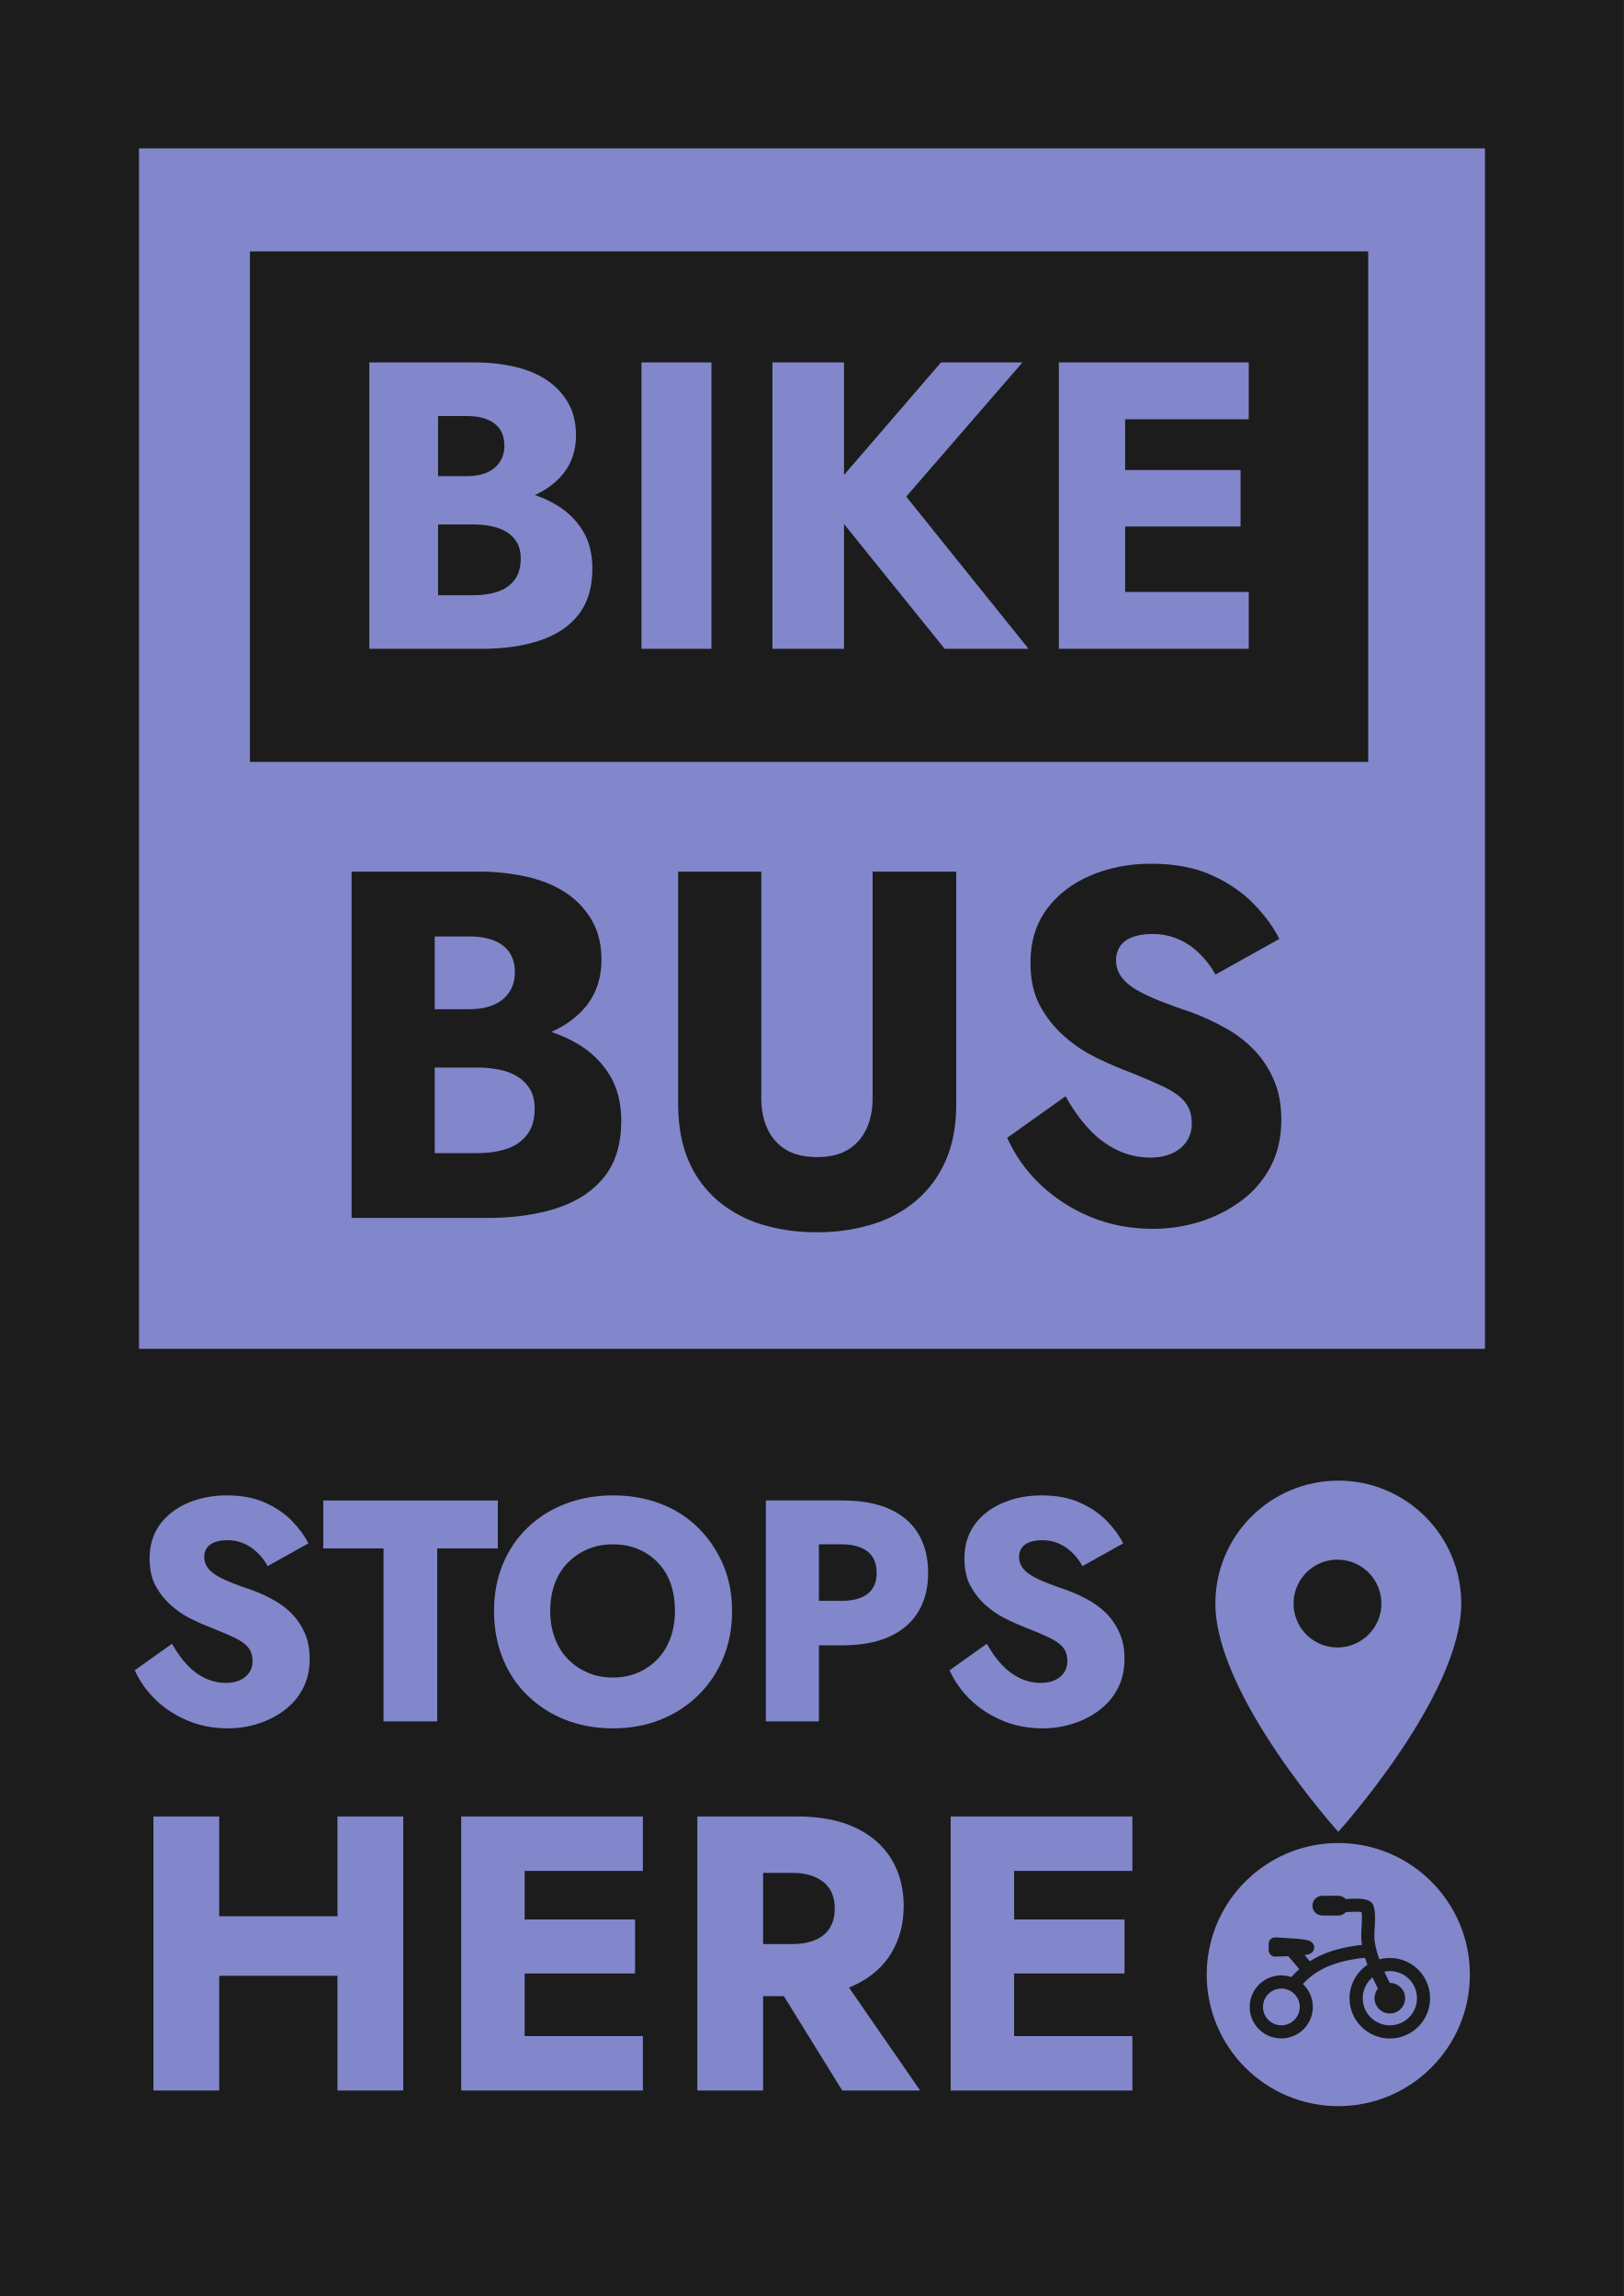
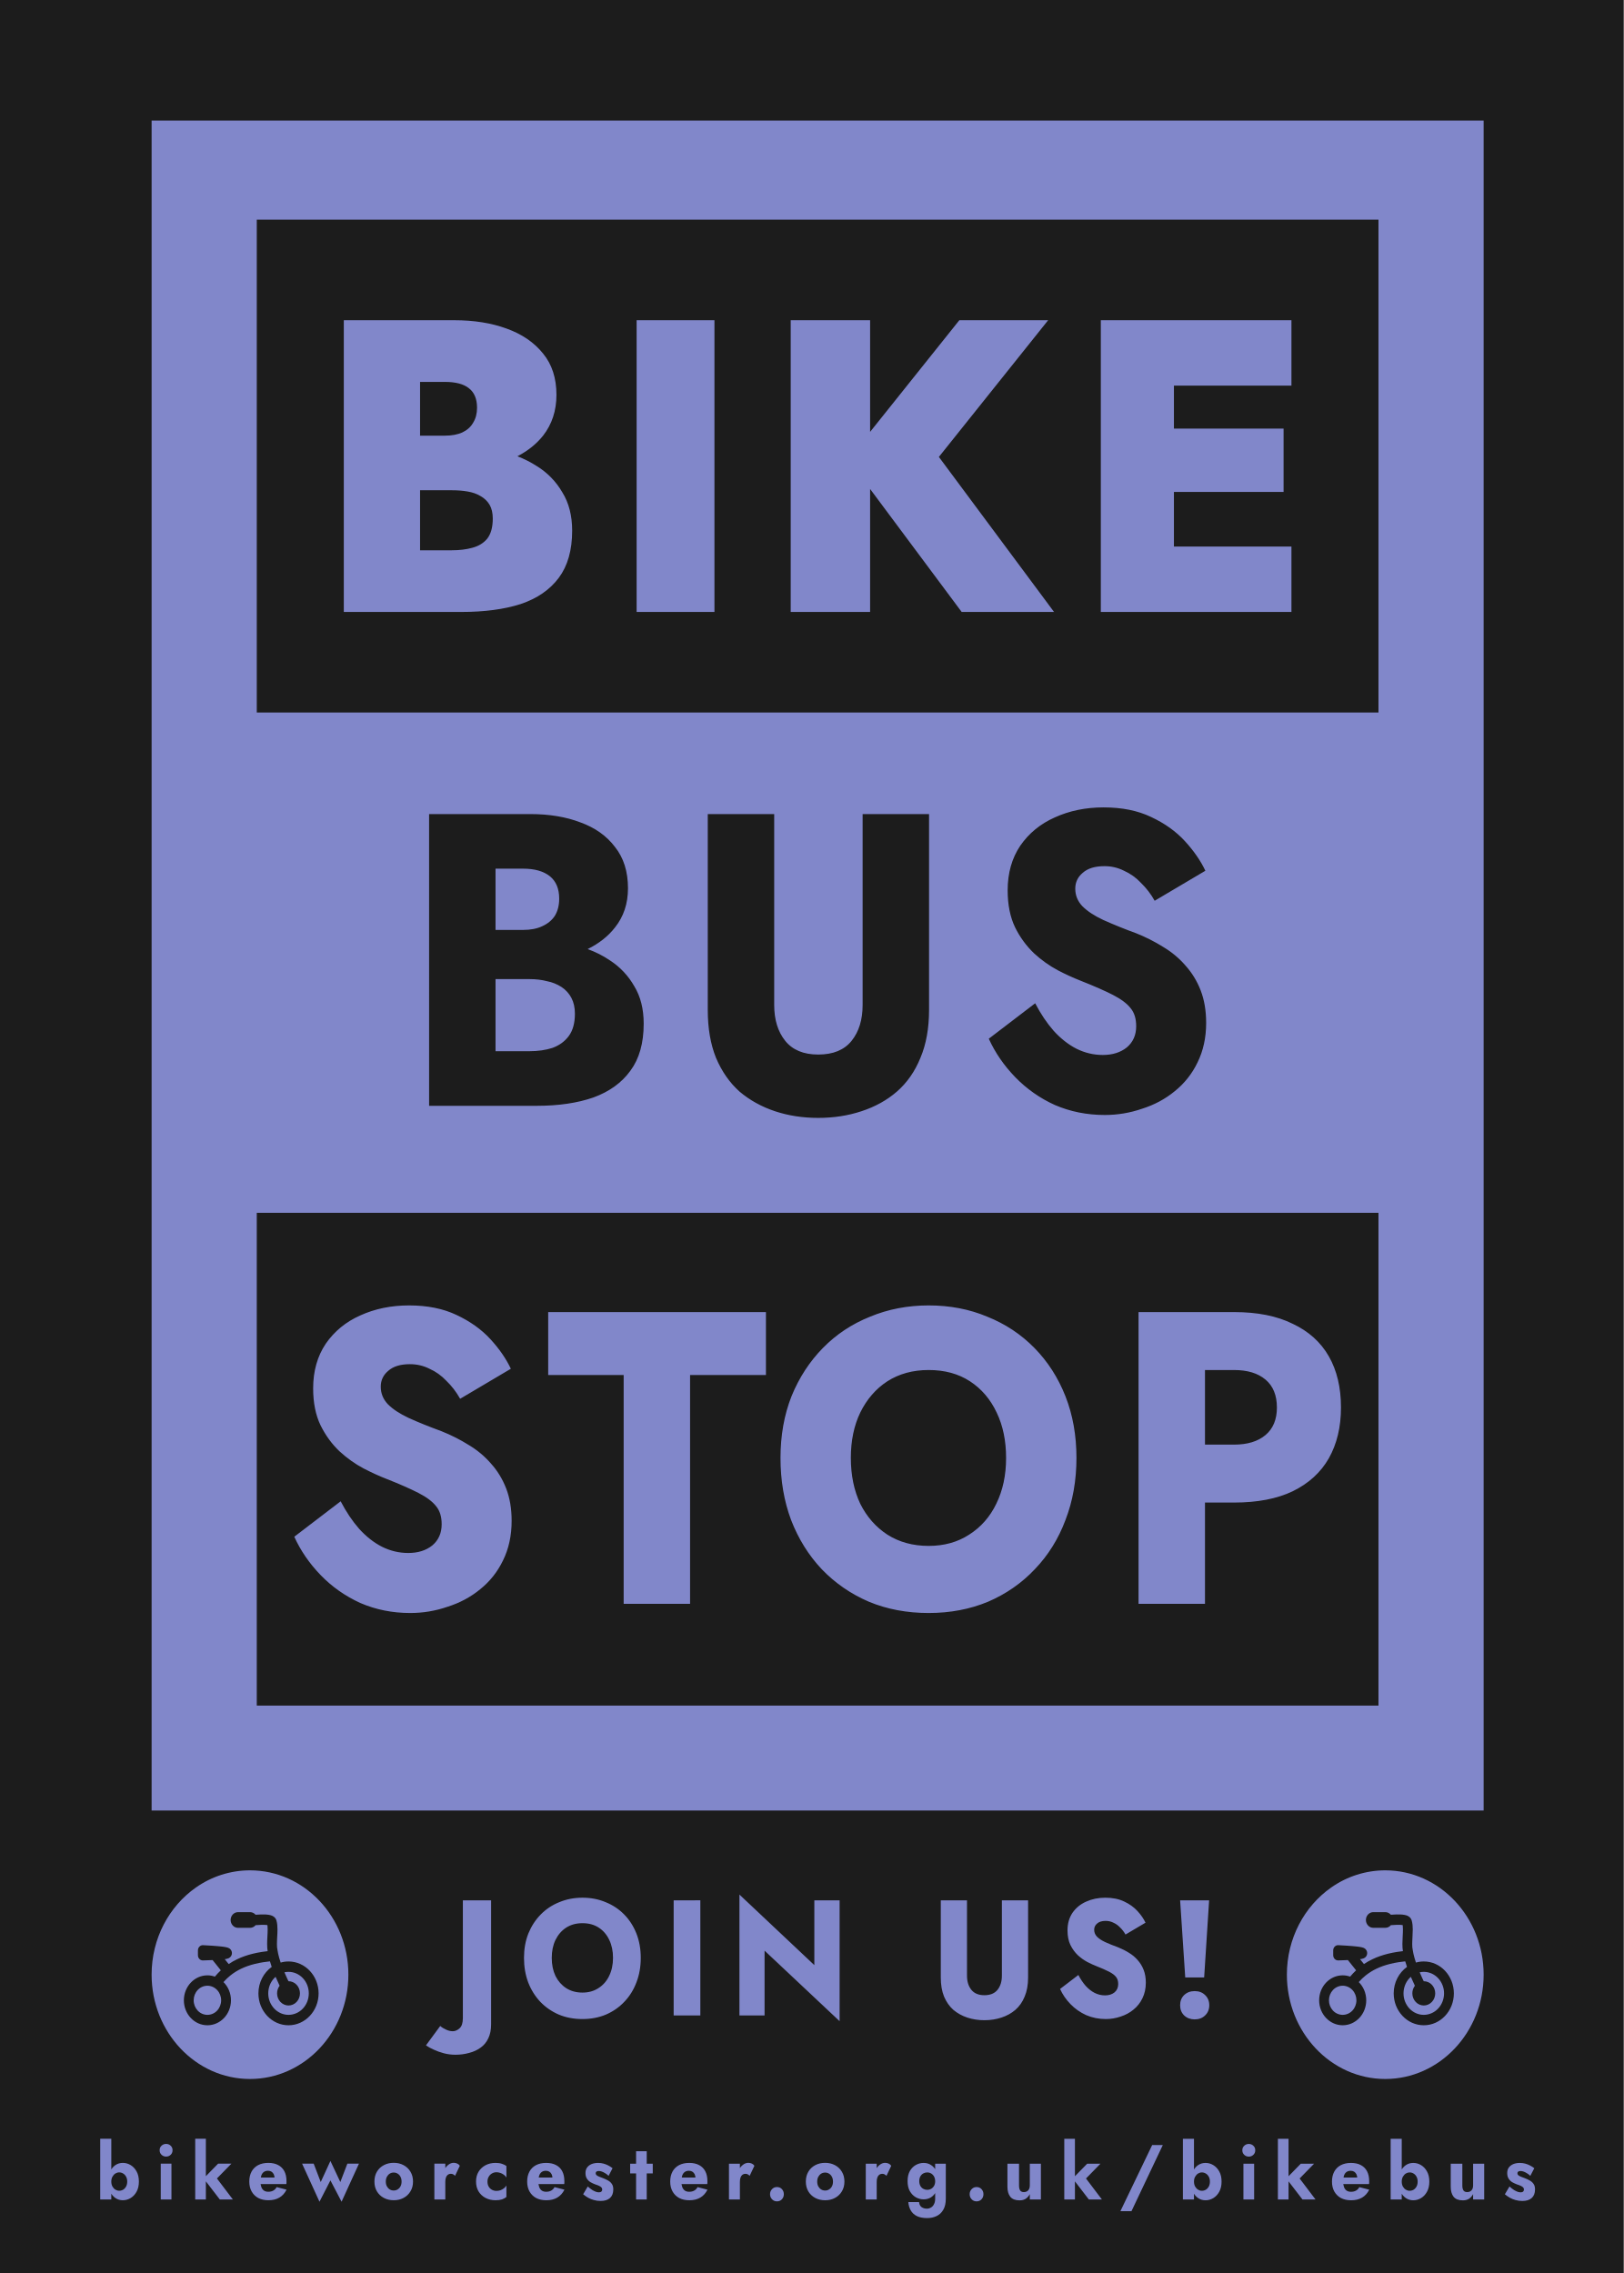
- <svg xmlns="http://www.w3.org/2000/svg" style="isolation:isolate" viewBox="0 0 1024 1448">
-   <defs>
-     <clipPath id="a">
-       <path d="M0 0h1024v1448H0z" />
-     </clipPath>
-   </defs>
-   <g clip-path="url(#a)">
-     <path fill="#1C1C1C" d="M0 0h1024v1448.22H0z" />
-     <clipPath id="b">
-       <path fill="#1C1C1C" d="M0 0h1024v1448.22H0z" />
-     </clipPath>
-     <g fill="#8187CA" clip-path="url(#b)">
-       <path d="M87.65 93.56v757.08h848.7V93.56zm69.94 64.99h705.13V480.5H157.6V158.55Zm568.3 386.17c14.77 0 27.46 2.39 38.06 7.17 10.61 4.79 19.45 10.82 26.53 18.1 7.07 7.28 12.48 14.67 16.22 22.15l-40.25 22.47a57.6 57.6 0 0 0-10.6-13.73 43.1 43.1 0 0 0-13.58-8.9 40.8 40.8 0 0 0-15.44-2.96c-5.2 0-9.52.68-12.95 2.03s-5.98 3.28-7.64 5.77a15.35 15.35 0 0 0-2.5 8.74c0 3.95 1.1 7.44 3.28 10.45 2.18 3.02 5.3 5.72 9.36 8.11 4.05 2.4 9.1 4.79 15.13 7.18s12.8 4.83 20.28 7.33a154 154 0 0 1 21.68 10.14 75.7 75.7 0 0 1 17.78 13.88 62.7 62.7 0 0 1 12.18 18.88c3.01 7.18 4.52 15.34 4.52 24.5 0 11.22-2.24 21.1-6.7 29.63a63.2 63.2 0 0 1-18.42 21.53 86.8 86.8 0 0 1-26.05 13.26 99 99 0 0 1-29.95 4.52c-14.15 0-27.3-2.55-39.47-7.64a101.6 101.6 0 0 1-31.67-20.6 92.1 92.1 0 0 1-20.59-29.16l36.82-26.21c4.36 7.9 9.25 14.76 14.66 20.59a59.2 59.2 0 0 0 17.94 13.41 47.64 47.64 0 0 0 20.75 4.69c5.2 0 9.77-.89 13.73-2.66a21.3 21.3 0 0 0 9.2-7.49 19.8 19.8 0 0 0 3.28-11.38c0-5.41-1.41-9.88-4.22-13.42-2.8-3.53-7.38-6.81-13.72-9.83a412 412 0 0 0-25.43-10.76 208 208 0 0 1-18.1-8.11 89.4 89.4 0 0 1-19.03-12.95 69.8 69.8 0 0 1-15.13-19.03c-4.06-7.38-6.08-16.49-6.08-27.3 0-13.1 3.37-24.29 10.13-33.54 6.76-9.26 15.97-16.38 27.62-21.37 11.64-5 24.44-7.5 38.37-7.5Zm-504.18 4.99h80.18a134 134 0 0 1 31.2 3.43c9.56 2.29 17.73 5.77 24.5 10.45a51.54 51.54 0 0 1 15.9 17.32c3.85 6.87 5.77 14.98 5.77 24.34 0 11.64-3.32 21.52-9.98 29.64-5.47 6.66-12.73 11.92-21.57 15.92a86 86 0 0 1 17.51 8.1 57.35 57.35 0 0 1 19.35 19.34c4.78 7.9 7.17 17.47 7.17 28.7 0 14.36-3.48 26-10.45 34.95-6.97 8.94-16.8 15.55-29.48 19.81-12.69 4.26-27.67 6.4-44.93 6.4H221.7V549.7Zm205.91 0h52.42v142.9c0 7.48 1.35 14.03 4.06 19.65a29.5 29.5 0 0 0 11.7 12.95c5.1 3.01 11.59 4.52 19.5 4.52 7.69 0 14.09-1.5 19.18-4.52 5.1-3.02 9-7.33 11.7-12.95s4.06-12.17 4.06-19.65V549.7h52.73v146.64c0 13.73-2.24 25.64-6.71 35.72a69.3 69.3 0 0 1-18.72 25.27 77.7 77.7 0 0 1-28.08 14.98 119 119 0 0 1-34.48 4.84c-12.27 0-23.7-1.62-34.32-4.84a77.9 77.9 0 0 1-27.92-14.98 67.8 67.8 0 0 1-18.56-25.27c-4.37-10.08-6.56-22-6.56-35.72V549.7Zm-153.5 40.87v45.87h21.84c6.03 0 11.18-.94 15.44-2.81a21.8 21.8 0 0 0 9.84-8.11c2.28-3.54 3.42-7.7 3.42-12.49 0-7.27-2.5-12.84-7.48-16.69-5-3.84-12.07-5.77-21.22-5.77zm0 82.68v53.98h26.83c6.87 0 13-.89 18.41-2.65a26.23 26.23 0 0 0 12.95-8.9q4.83-6.24 4.83-16.53c0-4.79-.93-8.8-2.8-12.01a23.3 23.3 0 0 0-7.65-7.96 33.9 33.9 0 0 0-11.54-4.53c-4.47-.93-9.2-1.4-14.2-1.4z" />
-       <path d="M265.15 300.3v19.1h34.06q18.57 0 33.02-5.16t22.71-15.23q8.26-10.06 8.26-24.5 0-11.62-4.78-20.14-4.77-8.51-13.16-14.32-8.38-5.8-20.25-8.64t-25.8-2.84h-66.32V409.2h70.44q21.42 0 37.16-5.29t24.38-16.38q8.65-11.1 8.65-28.9 0-13.94-5.94-23.74-5.93-9.8-16-16-10.06-6.2-22.57-9.03-12.52-2.84-25.68-2.84h-38.18v23.74h33.28q6.2 0 11.74 1.16 5.55 1.16 9.55 3.74t6.32 6.58 2.32 9.94q0 8.51-4 13.67t-10.7 7.36q-6.71 2.19-15.23 2.19h-22.19V262.37h18.06q11.36 0 17.55 4.78 6.2 4.77 6.2 13.8 0 5.94-2.85 10.32-2.83 4.39-8.12 6.71-5.3 2.32-12.78 2.32zm183.46-71.73h-44.13V409.2h44.13zm83.6 0h-45.16V409.2h45.16zm112.5 0h-51.35l-74.05 85.93 76.37 94.7h52.9l-77.15-96zm51.6 144.76v35.86h91.09v-35.86h-91.1Zm0-144.76v35.87h91.09v-35.87h-91.1Zm0 67.86v35.61h85.93v-35.6H696.3Zm13.16-67.86h-41.8V409.2h41.8zm-600.99 808.08-23.5 16.72q4.59 10.35 13.14 18.61 8.56 8.26 20.21 13.14t25.18 4.88q9.96 0 19.11-2.89 9.16-2.88 16.63-8.46 7.46-5.57 11.74-13.73t4.28-18.91q0-8.76-2.89-15.63-2.88-6.87-7.76-12.05-4.88-5.17-11.35-8.85-6.47-3.69-13.83-6.47-7.17-2.4-12.94-4.68-5.77-2.29-9.66-4.58-3.88-2.29-5.97-5.17-2.09-2.9-2.09-6.67 0-3.19 1.6-5.58 1.59-2.39 4.87-3.68 3.29-1.3 8.26-1.3 5.18 0 9.86 1.9 4.67 1.89 8.66 5.67 3.98 3.78 6.76 8.76l25.68-14.33q-3.58-7.17-10.35-14.14t-16.92-11.54q-10.15-4.58-24.28-4.58-13.34 0-24.49 4.78-11.15 4.77-17.62 13.63t-6.47 21.4q0 10.35 3.88 17.42 3.89 7.07 9.66 12.14 5.77 5.08 12.14 8.26 6.37 3.19 11.55 5.18 10.15 3.98 16.22 6.87 6.07 2.88 8.76 6.27 2.69 3.38 2.69 8.56 0 4.18-2.1 7.26-2.08 3.09-5.86 4.78-3.79 1.7-8.76 1.7-6.97 0-13.24-3-6.27-2.98-11.45-8.55-5.17-5.58-9.35-13.14m95.35-90.38v30.26h38.02v109.09h33.84V976.53h38.22v-30.25H203.83Zm143.13 69.68q0-9.36 2.78-17.02 2.8-7.67 8.07-13.14 5.27-5.48 12.54-8.66 7.26-3.19 16.22-3.19t16.23 3.19q7.26 3.18 12.44 8.76 5.17 5.57 7.76 13.14 2.59 7.56 2.59 16.92 0 9.15-2.79 16.92-2.79 7.76-7.96 13.24-5.18 5.47-12.34 8.65-7.17 3.19-16.13 3.19-8.75 0-16.02-3.19-7.27-3.18-12.54-8.75-5.28-5.58-8.07-13.24-2.78-7.67-2.78-16.82m-35.44 0q0 16.12 5.38 29.66 5.37 13.53 15.53 23.49 10.15 9.95 23.88 15.43 13.74 5.47 30.26 5.47 16.32 0 29.96-5.47 13.64-5.48 23.79-15.43 10.15-9.96 15.73-23.5 5.57-13.53 5.57-29.65 0-16.13-5.77-29.46-5.78-13.34-15.83-23.2-10.05-9.85-23.69-15.02-13.63-5.18-29.76-5.18-15.92 0-29.66 5.17-13.73 5.18-23.99 14.93-10.25 9.76-15.82 23.2-5.58 13.43-5.58 29.56m204.84-69.68h-33.44v139.35h33.44V946.28Zm-12.54 0v27.67h27.27q6.77 0 11.75 2.1 4.98 2.08 7.46 6.07 2.5 3.98 2.5 9.95 0 5.57-2.5 9.55-2.48 3.99-7.46 5.98t-11.75 1.99h-27.27v28.06h27.27q17.92 0 29.96-5.57 12.05-5.57 18.12-15.82 6.07-10.26 6.07-24.2 0-14.32-6.07-24.58-6.07-10.25-18.12-15.72-12.04-5.48-29.96-5.48zm118.44 90.38-23.49 16.72q4.59 10.35 13.14 18.61 8.56 8.26 20.21 13.14 11.64 4.88 25.18 4.88 9.96 0 19.11-2.89 9.16-2.88 16.62-8.46 7.47-5.57 11.75-13.73t4.28-18.91q0-8.76-2.89-15.63-2.88-6.87-7.76-12.05-4.88-5.17-11.35-8.85-6.47-3.69-13.83-6.47-7.17-2.4-12.94-4.68-5.78-2.29-9.66-4.58t-5.97-5.17q-2.09-2.9-2.09-6.67 0-3.19 1.6-5.58 1.59-2.39 4.87-3.68 3.29-1.3 8.26-1.3 5.18 0 9.86 1.9 4.67 1.89 8.66 5.67 3.97 3.78 6.76 8.76l25.68-14.33q-3.58-7.17-10.35-14.14t-16.92-11.54q-10.15-4.58-24.29-4.58-13.33 0-24.48 4.78-11.15 4.77-17.62 13.63t-6.47 21.4q0 10.35 3.88 17.42t9.66 12.14q5.77 5.08 12.14 8.26 6.37 3.19 11.55 5.18 10.15 3.98 16.22 6.87 6.07 2.88 8.76 6.27 2.69 3.38 2.69 8.56 0 4.18-2.1 7.26-2.08 3.09-5.86 4.78-3.79 1.7-8.76 1.7-6.97 0-13.24-3-6.27-2.98-11.45-8.55-5.17-5.58-9.36-13.14m-513.92 171.88v37.54h130.62v-37.54zm145.93-62.96h-41.48v172.84h41.48zm-116.05 0H96.74v172.84h41.48zm180 138.52v34.32h87.16v-34.32zm0-138.52v34.32h87.16v-34.32zm0 64.94v34.08h82.22v-34.08zm12.6-64.94h-40v172.84h40zm195.3 94.57h-43.45l48.4 78.27h49.13zm-44.93-94.57H439.7v172.84h41.49zm-15.56 0v35.56h33.83q8.4 0 14.57 2.71 6.17 2.72 9.26 7.66 3.08 4.94 3.08 12.1t-3.08 12.22q-3.1 5.06-9.26 7.65-6.18 2.6-14.57 2.6h-33.83v32.84h36.8q22.21 0 37.15-7.29 14.94-7.28 22.6-20.12 7.65-12.84 7.65-29.38 0-16.8-7.66-29.51-7.65-12.72-22.59-19.88t-37.16-7.16zm161.24 138.52v34.32h87.16v-34.32zm0-138.52v34.32h87.16v-34.32zm0 64.94v34.08h82.22v-34.08zm12.59-64.94h-40v172.84h40zm204.42-106.58a27.69 27.69 0 1 1 0-55.37 27.69 27.69 0 0 1 0 55.37m0-105.2a77.52 77.52 0 0 0-77.52 77.51c0 58.14 77.52 143.97 77.52 143.97s77.52-85.83 77.52-143.97a77.52 77.52 0 0 0-77.52-77.52Z" />
-       <path fill-rule="evenodd" d="M760.9 1245.3a82.93 82.93 0 0 1 37.3-69.26 82.54 82.54 0 0 1 45.68-13.71 83.01 83.01 0 0 1 82.97 82.97 83.02 83.02 0 0 1-82.97 82.97 83.01 83.01 0 0 1-82.98-82.97m107.97 8.82a9.6 9.6 0 0 0 .68 12.88 9.65 9.65 0 1 0 6.82-16.47h-.05a178 178 0 0 1-3.4-7.08 17.1 17.1 0 1 1-7.46 3.59 144 144 0 0 0 3.4 7.08Zm-72.48 11.58a11.58 11.58 0 1 1 23.17 0 11.58 11.58 0 0 1-23.17 0m52.22-59.76q2.475-.195 4.95-.27 1.53-.045 3.06.03l1.05.08c.25.02.49.05.73.1l.16.01c.05.25.08.49.1.74q.14 1.36.13 2.75c0 .86-.02 1.73-.06 2.6l-.16 2.82c-.06 1-.12 2-.16 3a60 60 0 0 0-.07 3.07q-.015 1.65.12 3.3c.07.8.18 1.62.33 2.43a96 96 0 0 0-12.5 2.05 77 77 0 0 0-6.92 1.92 61 61 0 0 0-13.46 6.3l-3.3-3.9h.06q.77-.11 1.55-.25a9.6 9.6 0 0 0 1.63-.48 4.8 4.8 0 0 0 1.8-1.32 4.26 4.26 0 0 0 .16-5.3 4.7 4.7 0 0 0-2.31-1.67 8.6 8.6 0 0 0-1.4-.41 39 39 0 0 0-4.26-.63l-3.09-.3a580 580 0 0 0-12.44-.77 4.12 4.12 0 0 0-4.34 4.14v3.86a4.14 4.14 0 0 0 4.26 4.14c2.7-.08 5.41-.18 8.12-.29l6.93 8.16a56 56 0 0 0-5.03 5.02 19.87 19.87 0 1 0-6.28 38.69 19.87 19.87 0 0 0 13.56-34.37 46.5 46.5 0 0 1 5.8-5.25 47.3 47.3 0 0 1 9.16-5.4 66.4 66.4 0 0 1 11.64-3.83 92 92 0 0 1 12.58-2 72 72 0 0 0 1.5 4.42 25.39 25.39 0 1 0 39.54 21.05 25.38 25.38 0 0 0-32-24.5 99 99 0 0 1-1.2-3.65 57 57 0 0 1-.91-3.39c-.23-.96-.42-1.92-.57-2.9a16 16 0 0 1-.36-2.26c-.07-.86-.1-1.72-.1-2.59q0-1.35.06-2.7l.16-2.88.16-2.93c.04-1 .07-1.98.08-2.97 0-1.2-.05-2.4-.18-3.6-.11-1.21-.35-2.4-.7-3.57a5.3 5.3 0 0 0-1.6-2.55 6.2 6.2 0 0 0-1.87-1.17 10 10 0 0 0-1.4-.49 16 16 0 0 0-2.87-.49 48 48 0 0 0-5.16-.14c-1.57.05-3.14.13-4.71.25a6.23 6.23 0 0 0-4.64-2.07h-10.15a6.23 6.23 0 1 0 0 12.47h10.14a6.24 6.24 0 0 0 4.68-2.1Z" />
-     </g>
-   </g>
+ <svg xmlns="http://www.w3.org/2000/svg" viewBox="0 0 186.07 260.49">
+   <path d="M0 0h186.065v260.491H0Z" style="fill:#1C1C1C;stroke-width:.265" />
+   <path d="M17.374 13.815V207.49H170.01V13.815Zm12.05 11.359H157.96v56.482H29.424Zm97.034 67.355q3.152 0 5.45 1.1 2.342 1.097 3.873 2.769 1.53 1.672 2.342 3.391l-5.81 3.44a8.8 8.8 0 0 0-1.576-2.055 6 6 0 0 0-1.937-1.385 4.9 4.9 0 0 0-2.252-.525q-1.621 0-2.477.764-.856.717-.856 1.815 0 1.146.81 2.006.857.86 2.388 1.576a56 56 0 0 0 3.783 1.529 19.3 19.3 0 0 1 3.108 1.576q1.44.86 2.522 2.102a9.2 9.2 0 0 1 1.756 2.866q.63 1.623.631 3.725 0 2.532-.99 4.538a9.4 9.4 0 0 1-2.613 3.296q-1.621 1.337-3.738 2.006a13 13 0 0 1-4.28.716q-3.061 0-5.72-1.146a14.8 14.8 0 0 1-4.548-3.2q-1.936-2.006-3.018-4.395l5.315-4.06q.945 1.815 2.117 3.153 1.215 1.337 2.612 2.054 1.442.716 3.018.716 1.667 0 2.747-.86 1.08-.908 1.081-2.436 0-1.29-.63-2.054-.63-.811-2.027-1.528-1.396-.716-3.693-1.624a27 27 0 0 1-2.613-1.194 13.3 13.3 0 0 1-2.747-1.958 10.5 10.5 0 0 1-2.162-2.962q-.855-1.767-.856-4.25 0-2.963 1.442-5.112 1.485-2.149 3.963-3.247 2.522-1.147 5.585-1.147m-77.288.765h11.576q3.287 0 5.765.955 2.521.907 3.963 2.818 1.486 1.862 1.487 4.729 0 2.625-1.487 4.49c-.794 1.025-1.848 1.844-3.134 2.48.909.333 1.762.758 2.548 1.293a8.55 8.55 0 0 1 2.793 2.961q1.08 1.767 1.08 4.299 0 3.344-1.53 5.397-1.486 2.054-4.234 3.057-2.748.955-6.486.955h-12.34Zm31.933 0h7.612v21.875q0 2.532 1.26 4.108 1.263 1.576 3.784 1.576 2.568 0 3.829-1.576 1.26-1.576 1.26-4.108V93.294h7.612v22.449q0 3.152-.99 5.492-.947 2.34-2.703 3.87-1.71 1.48-4.054 2.244-2.296.764-4.954.764t-4.954-.764q-2.297-.765-4.054-2.245-1.71-1.529-2.702-3.869-.945-2.34-.946-5.492zm-24.32 6.257v7.021h3.152q1.305 0 2.207-.43.945-.43 1.441-1.194.495-.813.495-1.958 0-1.72-1.08-2.58t-3.063-.86zm0 12.657v8.263h3.872q1.486 0 2.658-.382 1.17-.43 1.846-1.337.72-.956.72-2.58 0-1.05-.404-1.814a3.35 3.35 0 0 0-1.126-1.242 4.7 4.7 0 0 0-1.667-.669q-.9-.24-2.027-.24zm-27.36 26.78H157.96v56.48H29.424Z" style="fill:#8187CA;fill-rule:evenodd;stroke-width:.218" />
+   <path d="m50.447 232.179-1.635 2.223q.373.264.889.49.515.245 1.155.415t1.332.17q.818 0 1.564-.208.747-.188 1.315-.603.569-.395.889-1.074.32-.66.32-1.602v-14.209H53.04v13.493q0 .83-.373 1.169t-.782.339q-.39 0-.781-.189-.391-.17-.658-.414m12.78-7.802q0-1.168.426-2.054.444-.905 1.226-1.413.8-.51 1.866-.51 1.084 0 1.866.51.782.508 1.208 1.413.427.886.427 2.054t-.445 2.073q-.426.886-1.226 1.394-.782.51-1.83.51-1.066 0-1.866-.51-.782-.508-1.226-1.394-.426-.905-.426-2.073m-3.181 0q0 1.526.48 2.808.497 1.281 1.386 2.224.906.942 2.132 1.47 1.226.508 2.7.508 1.458 0 2.684-.509 1.226-.527 2.115-1.47.906-.942 1.386-2.223.497-1.282.497-2.808t-.497-2.789-1.404-2.186-2.132-1.413q-1.209-.51-2.648-.51-1.422 0-2.648.51-1.226.49-2.132 1.413t-1.422 2.186q-.497 1.263-.497 2.789m17.15-6.596v13.192h3.057V217.78zm16.12 0v7.425l-8.582-8.084v13.85h2.879v-7.424l8.6 8.084v-13.85zm14.49 0v8.857q0 1.244.373 2.168.39.923 1.066 1.526.693.584 1.6.886.906.301 1.954.301t1.955-.301q.924-.302 1.6-.886.692-.603 1.065-1.526.391-.924.391-2.168v-8.857h-3.003v8.631q0 1-.497 1.62-.498.623-1.51.623-.996 0-1.494-.622-.497-.622-.497-1.62v-8.632zm15.765 8.556-2.097 1.602q.426.942 1.19 1.733t1.795 1.263q1.049.452 2.257.452.87 0 1.688-.282.835-.264 1.475-.792.657-.528 1.03-1.3.392-.792.392-1.79 0-.83-.25-1.47-.248-.641-.692-1.131-.427-.49-.995-.83-.569-.357-1.227-.621-.87-.32-1.492-.603-.604-.283-.942-.622-.32-.34-.32-.791 0-.434.338-.717.337-.301.977-.301.48 0 .889.207.426.189.764.547.355.339.622.81l2.292-1.357q-.32-.678-.924-1.338t-1.528-1.093q-.907-.433-2.15-.433-1.209 0-2.204.452-.977.434-1.564 1.282-.568.848-.568 2.016 0 .98.337 1.677.338.679.853 1.169.516.47 1.084.772.587.302 1.03.471.907.358 1.458.641t.8.603q.248.302.248.81 0 .603-.426.961-.426.34-1.084.34-.622 0-1.19-.283-.551-.283-1.031-.81-.462-.528-.835-1.244m11.66-8.556.586 8.839h2.168l.569-8.839zm0 12.023q0 .716.462 1.169.48.452 1.208.452.729 0 1.19-.452.48-.453.48-1.169t-.48-1.168q-.461-.452-1.19-.452t-1.208.452q-.462.452-.462 1.168" aria-label="JOIN US!" style="font-weight:700;font-size:96px;font-family:Jost;-inkscape-font-specification:&quot;Jost Bold&quot;;text-align:center;letter-spacing:10px;word-spacing:.1px;white-space:pre;fill:#8187CA;fill-rule:evenodd;stroke-width:.191" />
+   <path d="M39.397 36.698v33.434h13.467q3.963 0 6.8-.907 2.837-.955 4.37-3.01 1.53-2.053 1.53-5.397 0-2.58-1.125-4.394a8.54 8.54 0 0 0-2.928-3.009c-.695-.45-1.438-.82-2.22-1.127q1.79-.924 2.94-2.36 1.532-1.959 1.532-4.681 0-2.865-1.531-4.728-1.531-1.911-4.189-2.866-2.612-.955-5.99-.955zm33.554 0v33.434h8.918V36.698Zm17.656 0v33.434h9.098V56.038l10.494 14.094h10.584l-13.197-17.768 12.521-15.666H109.93L99.705 49.494V36.698Zm35.536 0v33.434h21.844v-7.499H134.52v-6.257h12.566v-7.26H134.52v-4.92h13.467v-7.498h-15.899zm-78.008 7.069h2.837q1.847 0 2.747.716.945.717.946 2.245 0 1.003-.45 1.72-.406.715-1.216 1.098-.81.382-2.027.382h-2.837zm0 12.418h3.648q.99 0 1.801.143.855.143 1.486.526.675.381 1.037 1.003.36.621.36 1.576 0 1.48-.63 2.293-.632.765-1.712 1.05-1.036.288-2.342.287h-3.648z" style="font-weight:800;font-size:200px;font-family:Jost;-inkscape-font-specification:&quot;Jost Ultra-Bold&quot;;text-align:center;letter-spacing:10px;word-spacing:.1px;white-space:pre;fill:#8187CA;stroke:none;stroke-width:.878" />
+   <path d="m39.037 172.052-5.315 4.06q1.08 2.388 3.018 4.394 1.936 2.006 4.548 3.2 2.658 1.147 5.72 1.147 2.207 0 4.28-.717 2.116-.668 3.737-2.006 1.667-1.337 2.613-3.295.99-2.007.99-4.538 0-2.102-.63-3.726t-1.756-2.865q-1.081-1.242-2.523-2.102-1.44-.908-3.107-1.576-2.207-.812-3.784-1.529-1.531-.716-2.387-1.576-.81-.86-.81-2.006 0-1.099.855-1.815.856-.764 2.477-.764 1.217 0 2.252.525 1.081.478 1.937 1.385.9.86 1.576 2.054l5.81-3.439q-.81-1.72-2.341-3.391t-3.874-2.77q-2.297-1.099-5.45-1.099-3.062 0-5.585 1.146-2.477 1.099-3.963 3.248-1.441 2.15-1.441 5.111 0 2.484.856 4.251.855 1.72 2.161 2.961 1.307 1.195 2.748 1.959 1.486.764 2.612 1.194 2.297.907 3.693 1.624 1.397.716 2.027 1.528.63.764.63 2.054 0 1.529-1.08 2.436-1.081.86-2.748.86-1.576 0-3.017-.717-1.397-.716-2.613-2.053-1.17-1.338-2.116-3.153m23.78-14.472h8.648v26.222h7.611V157.58h8.693v-7.213H62.817zm34.68 9.505q0-2.962 1.082-5.207 1.126-2.292 3.107-3.582 2.027-1.29 4.73-1.29 2.747 0 4.729 1.29 1.981 1.29 3.062 3.582 1.081 2.245 1.081 5.207t-1.126 5.254q-1.08 2.245-3.108 3.534-1.981 1.29-4.639 1.29-2.702 0-4.729-1.29-1.981-1.29-3.107-3.534-1.081-2.293-1.081-5.254m-8.061 0q0 3.869 1.216 7.116 1.26 3.248 3.513 5.637 2.297 2.388 5.404 3.725 3.108 1.29 6.846 1.29 3.694 0 6.801-1.29 3.108-1.337 5.36-3.725 2.297-2.389 3.513-5.637 1.261-3.247 1.261-7.116 0-3.87-1.26-7.07-1.262-3.2-3.559-5.54t-5.405-3.582q-3.062-1.29-6.71-1.29-3.604 0-6.711 1.29-3.108 1.242-5.405 3.582t-3.603 5.54q-1.261 3.2-1.261 7.07m41.03-16.718v33.435h7.612v-33.435zm4.775 6.64h6.17q2.297 0 3.603 1.098t1.306 3.2q0 2.054-1.306 3.153-1.306 1.098-3.603 1.098h-6.17v6.64h6.17q4.008 0 6.71-1.29 2.748-1.338 4.144-3.774 1.397-2.483 1.397-5.827 0-3.439-1.397-5.875-1.396-2.436-4.143-3.725-2.703-1.338-6.711-1.338h-6.17z" aria-label="STOP" style="font-weight:700;font-size:200px;font-family:Jost;-inkscape-font-specification:&quot;Jost Bold&quot;;text-align:center;letter-spacing:10px;word-spacing:.1px;white-space:pre;fill:#8187CA;stroke:none;stroke-width:.232" />
+   <path d="M12.754 245.107h-1.27v6.955h1.27zm3.161 4.904q0-.695-.269-1.168-.26-.472-.681-.722-.412-.25-.891-.25t-.858.259-.597.74q-.218.473-.218 1.141 0 .66.218 1.141.219.482.597.74.379.26.858.26t.891-.25q.42-.25.681-.723.269-.481.269-1.168m-1.337 0q0 .321-.126.562-.126.232-.336.366-.21.124-.463.124-.218 0-.428-.124-.202-.125-.337-.357-.134-.24-.134-.57t.134-.562q.135-.241.337-.366.21-.125.428-.125.253 0 .463.134.21.125.336.365.126.232.126.553m3.715-3.593q0 .321.219.526t.521.205q.311 0 .522-.205.218-.205.218-.526 0-.32-.218-.517-.21-.205-.522-.205-.302 0-.521.205-.219.196-.219.517m.127 1.543v4.1h1.227v-4.1zm3.95-2.854v6.955h1.22v-6.955zm2.623 2.854-1.656 1.694 1.85 2.407h1.496l-1.824-2.407 1.656-1.694zm5.767 4.19q.74 0 1.252-.303.522-.303.824-.91l-1.135-.294q-.143.268-.386.401-.236.134-.572.134-.294 0-.496-.134-.202-.142-.303-.41-.1-.267-.1-.642.008-.41.1-.677.101-.277.294-.41.194-.134.48-.134.227 0 .395.107t.26.303.093.464q0 .062-.034.16-.025.09-.067.152l.303-.41H29.28v.749h3.531q.017-.063.017-.152v-.196q0-.66-.244-1.124-.244-.463-.706-.704-.463-.25-1.135-.25-.673 0-1.169.259-.487.259-.748.74-.26.481-.26 1.141 0 .651.268 1.133.27.481.757.749.496.258 1.169.258m3.858-4.19 1.992 4.36 1.253-2.443 1.278 2.442 1.992-4.36h-1.328l-.807 2.105-1.135-2.416-1.11 2.416-.807-2.104zm8.288 2.05q0 .642.286 1.124.286.481.79.749.505.267 1.136.267t1.126-.267q.505-.268.79-.75.295-.48.295-1.123 0-.65-.295-1.132-.285-.482-.79-.749-.496-.267-1.126-.267t-1.135.267-.79.749q-.287.481-.287 1.132m1.304 0q0-.32.126-.553.126-.231.328-.356.201-.125.454-.125.243 0 .445.125.21.125.328.356.126.232.126.553t-.126.553q-.118.223-.328.348-.202.125-.445.125-.253 0-.454-.125-.202-.125-.328-.348-.126-.232-.126-.553m6.817-2.05h-1.253v4.1h1.253zm1.118 1.39.547-1.15q-.101-.16-.295-.25-.193-.089-.403-.089-.32 0-.614.223t-.479.607q-.177.383-.177.873l.303.473q0-.294.076-.5.075-.204.218-.311t.328-.107q.168 0 .278.062.117.062.218.17m3.715.66q0-.303.135-.544.134-.24.37-.383.244-.143.521-.143.21 0 .429.072.218.07.403.205.194.133.311.33v-1.32q-.201-.152-.504-.25-.303-.107-.74-.107-.639 0-1.152.268-.504.267-.798.749-.286.472-.286 1.123 0 .642.286 1.124.294.481.798.749.513.267 1.152.267.437 0 .74-.098.303-.107.504-.276v-1.311q-.117.196-.302.33-.177.134-.395.214-.21.071-.446.071-.277 0-.521-.134-.236-.133-.37-.365-.135-.24-.135-.57m6.742 2.14q.74 0 1.253-.303.521-.303.824-.91l-1.135-.294q-.143.268-.387.401-.235.134-.572.134-.294 0-.496-.134-.201-.142-.302-.41-.101-.267-.101-.642.008-.41.1-.677.102-.277.295-.41.193-.134.48-.134.226 0 .394.107t.26.303q.093.196.093.464 0 .062-.033.16-.025.09-.067.152l.302-.41h-2.388v.749h3.532q.016-.063.016-.152v-.196q0-.66-.243-1.124-.244-.463-.707-.704-.462-.25-1.135-.25-.672 0-1.168.259-.488.259-.749.74-.26.481-.26 1.141 0 .651.269 1.133.269.481.757.749.496.258 1.168.258m4.75-1.578-.53.892q.26.214.563.392.303.17.656.267.361.107.782.107.69 0 1.067-.33.387-.338.387-.998 0-.384-.16-.615-.15-.232-.412-.384-.252-.151-.554-.267-.286-.116-.488-.187-.193-.08-.303-.17-.1-.089-.1-.223 0-.116.083-.187.093-.071.27-.071.26 0 .571.16.311.152.555.393l.454-.874q-.227-.179-.488-.312-.252-.134-.546-.214-.286-.08-.622-.08-.42 0-.748.133-.32.134-.513.392-.185.259-.185.633 0 .393.16.642.16.25.403.402.252.142.53.25.31.097.487.187.185.089.261.187.076.089.076.223 0 .142-.093.231-.092.09-.286.09-.134 0-.32-.054-.184-.062-.428-.205-.235-.151-.53-.41m4.858-2.612v1.114h2.59v-1.114zm.68-1.427v5.528h1.22v-5.528zm6.104 5.617q.74 0 1.252-.303.522-.303.824-.91l-1.135-.294q-.143.268-.386.401-.236.134-.572.134-.294 0-.496-.134-.202-.142-.303-.41-.1-.267-.1-.642.008-.41.1-.677.101-.277.295-.41.193-.134.479-.134.227 0 .395.107t.26.303.093.464q0 .062-.034.16-.025.09-.067.152l.303-.41h-2.388v.749h3.531q.017-.063.017-.152v-.196q0-.66-.244-1.124-.244-.463-.706-.704-.462-.25-1.135-.25t-1.169.259q-.487.259-.748.74-.26.481-.26 1.141 0 .651.269 1.133.269.481.756.749.496.258 1.169.258m5.792-4.19h-1.253v4.1h1.253zm1.118 1.39.546-1.15q-.1-.16-.294-.25-.193-.089-.404-.089-.32 0-.613.223-.295.223-.48.607-.176.383-.176.873l.303.473q0-.294.075-.5.076-.204.219-.311t.328-.107q.168 0 .277.062.118.062.219.17m2.336 2.105q0 .338.227.58.227.24.563.24.353 0 .572-.24.219-.242.219-.58 0-.34-.219-.58t-.572-.24q-.336 0-.563.24t-.227.58m4.102-1.445q0 .642.286 1.124.286.481.79.749.505.267 1.135.267t1.127-.267q.504-.268.79-.75.294-.48.294-1.123 0-.65-.294-1.132-.286-.482-.79-.749-.496-.267-1.127-.267-.63 0-1.135.267-.504.267-.79.749-.286.481-.286 1.132m1.303 0q0-.32.126-.553.126-.231.328-.356t.454-.125q.244 0 .446.125.21.125.328.356.126.232.126.553t-.126.553q-.118.223-.328.348-.202.125-.446.125-.252 0-.454-.125t-.328-.348q-.126-.232-.126-.553m6.818-2.05H99.21v4.1h1.253zm1.118 1.39.546-1.15q-.1-.16-.294-.25-.193-.089-.404-.089-.32 0-.613.223-.295.223-.48.607-.176.383-.176.873l.303.473q0-.294.075-.5.076-.204.219-.311t.328-.107q.168 0 .277.062.118.062.219.17m2.504 3.005q.042.544.278.954.235.42.697.651.471.232 1.186.232.597 0 1.076-.232.48-.223.765-.713.294-.49.294-1.275v-4.012h-1.219v4.012q0 .374-.134.624-.126.258-.345.383-.219.134-.488.134-.243 0-.437-.09-.193-.08-.31-.249-.11-.17-.135-.419zm-.084-2.398q0 .686.26 1.15.27.464.69.704.42.232.891.232.488 0 .858-.24.378-.25.597-.714.218-.472.218-1.132 0-.669-.218-1.133-.219-.463-.597-.704-.37-.25-.858-.25-.47 0-.89.232t-.69.696q-.26.463-.26 1.159m1.337 0q0-.321.126-.544t.336-.339.463-.116q.16 0 .32.063.159.062.285.187.135.125.21.312.084.187.084.437 0 .33-.134.553-.135.222-.345.338-.202.107-.42.107-.253 0-.463-.116-.21-.115-.336-.338-.126-.232-.126-.544m5.775 1.498q0 .338.227.58.227.24.563.24.353 0 .572-.24.218-.242.218-.58 0-.34-.218-.58-.219-.24-.572-.24-.336 0-.563.24t-.227.58m5.657-.999v-2.496h-1.328v2.639q0 .73.328 1.15.336.41 1.059.41.429 0 .715-.187.285-.196.462-.526v.615h1.27v-4.101h-1.27v2.496q0 .24-.084.41t-.236.259q-.143.089-.353.089-.31 0-.437-.196-.126-.205-.126-.562m5.186-5.35v6.955h1.22v-6.955zm2.624 2.854-1.657 1.694 1.85 2.407h1.496l-1.824-2.407 1.656-1.694zm7.448-2.14-3.64 7.578h1.269l3.59-7.578zm4.79-.714h-1.269v6.955h1.27zm3.162 4.904q0-.695-.269-1.168-.26-.472-.681-.722-.412-.25-.891-.25t-.858.259-.597.74q-.218.473-.218 1.141 0 .66.218 1.141.219.482.597.74.379.26.858.26t.891-.25q.42-.25.681-.723.269-.481.269-1.168m-1.337 0q0 .321-.126.562-.126.232-.336.366-.21.124-.463.124-.218 0-.428-.124-.202-.125-.337-.357-.134-.24-.134-.57t.134-.562q.135-.241.337-.366.21-.125.428-.125.253 0 .463.134.21.125.336.365.126.232.126.553m3.715-3.593q0 .321.219.526t.521.205q.311 0 .521-.205.22-.205.22-.526 0-.32-.22-.517-.21-.205-.52-.205-.303 0-.522.205-.219.196-.219.517m.126 1.543v4.1h1.228v-4.1zm3.951-2.854v6.955h1.22v-6.955zm2.623 2.854-1.656 1.694 1.85 2.407h1.496l-1.824-2.407 1.656-1.694zm5.767 4.19q.74 0 1.252-.303.522-.303.824-.91l-1.135-.294q-.143.268-.386.401-.236.134-.572.134-.294 0-.496-.134-.202-.142-.303-.41-.1-.267-.1-.642.007-.41.1-.677.101-.277.294-.41.194-.134.48-.134.227 0 .395.107t.26.303.093.464q0 .062-.034.16-.025.09-.067.152l.303-.41h-2.388v.749h3.531q.017-.063.017-.152v-.196q0-.66-.244-1.124-.244-.463-.706-.704-.463-.25-1.135-.25-.673 0-1.169.259-.487.259-.748.74-.26.481-.26 1.141 0 .651.268 1.133.27.481.757.749.496.258 1.169.258m5.8-7.044h-1.27v6.955h1.27zm3.161 4.904q0-.695-.27-1.168-.26-.472-.68-.722-.412-.25-.891-.25t-.858.259-.597.74q-.218.473-.218 1.141 0 .66.218 1.141.219.482.597.74.379.26.858.26t.891-.25q.42-.25.68-.723.27-.481.27-1.168m-1.337 0q0 .321-.126.562-.126.232-.336.366-.21.124-.463.124-.218 0-.428-.124-.202-.125-.337-.357-.134-.24-.134-.57t.134-.562q.135-.241.337-.366.21-.125.428-.125.253 0 .463.134.21.125.336.365.126.232.126.553m5.12.446v-2.496h-1.329v2.639q0 .73.328 1.15.336.41 1.06.41.428 0 .714-.187.286-.196.462-.526v.615h1.27v-4.101h-1.27v2.496q0 .24-.084.41t-.235.259q-.143.089-.353.089-.311 0-.438-.196-.126-.205-.126-.562m5.404.116-.53.892q.261.214.564.392.303.17.656.267.361.107.782.107.69 0 1.067-.33.387-.338.387-.998 0-.384-.16-.615-.15-.232-.412-.384-.252-.151-.554-.267-.286-.116-.488-.187-.193-.08-.303-.17-.1-.089-.1-.223 0-.116.084-.187.092-.071.269-.071.26 0 .571.16.311.152.555.393l.454-.874q-.227-.179-.487-.312-.253-.134-.547-.214-.286-.08-.622-.08-.42 0-.748.133-.32.134-.513.392-.185.259-.185.633 0 .393.16.642.16.25.403.402.252.142.53.25.31.097.487.187.185.089.261.187.076.089.076.223 0 .142-.093.231-.092.09-.286.09-.134 0-.32-.054-.184-.062-.428-.205-.235-.151-.53-.41" aria-label="bikeworcester.org.uk/bikebus" style="font-weight:700;font-size:37.333px;font-family:Jost;-inkscape-font-specification:&quot;Jost Bold&quot;;text-align:center;letter-spacing:7.5px;word-spacing:.1px;white-space:pre;fill:#8187CA;stroke:none;stroke-width:.232" />
+   <path fill="#8187CA" fill-rule="evenodd" d="M147.463 226.3c0-4.168 2.015-7.84 5.067-9.98a10.77 10.77 0 0 1 6.207-1.976c6.222 0 11.273 5.357 11.273 11.955 0 6.599-5.051 11.956-11.273 11.956s-11.274-5.357-11.274-11.956m14.67 1.27a1.44 1.44 0 0 0-.293.873c0 .369.139.723.385.983.245.261.579.408.927.408.347 0 .68-.147.927-.408.246-.26.384-.614.384-.983s-.138-.722-.384-.983a1.27 1.27 0 0 0-.927-.408h-.007l-.173-.366q-.15-.324-.29-.654a2 2 0 0 1 .47-.053c.615 0 1.207.26 1.642.722a2.54 2.54 0 0 1 .68 1.742c0 .654-.244 1.28-.68 1.742a2.26 2.26 0 0 1-1.643.722c-.616 0-1.207-.26-1.642-.722a2.54 2.54 0 0 1-.68-1.742c0-.653.244-1.28.68-1.742q.076-.081.16-.152a21 21 0 0 0 .463 1.022zm-9.848 1.668c0-.443.165-.867.46-1.18a1.53 1.53 0 0 1 1.113-.49c.418 0 .818.177 1.113.49s.461.737.461 1.18-.165.867-.46 1.18a1.53 1.53 0 0 1-1.114.489 1.53 1.53 0 0 1-1.113-.489 1.72 1.72 0 0 1-.46-1.18m7.095-8.61q.335-.026.672-.038a4 4 0 0 1 .416.004l.143.011.099.013.022.004q.009.052.013.106.02.197.018.396 0 .187-.009.376l-.02.406a21 21 0 0 0-.033.874q0 .238.017.475.014.177.045.35-.334.036-.666.089-.52.081-1.034.206-.476.116-.939.278-.434.15-.85.35-.51.24-.978.557l-.45-.56.01-.001a5 5 0 0 0 .21-.036 1.2 1.2 0 0 0 .222-.07.64.64 0 0 0 .245-.19.65.65 0 0 0-.294-1.005 1 1 0 0 0-.19-.058q-.15-.032-.301-.055a8 8 0 0 0-.277-.035q-.21-.024-.42-.042-.328-.03-.658-.051a72 72 0 0 0-1.032-.06.54.54 0 0 0-.415.163.6.6 0 0 0-.174.432v.556c0 .161.061.315.17.428a.55.55 0 0 0 .408.168q.552-.017 1.104-.041l.942 1.175q-.363.338-.684.723a2.5 2.5 0 0 0-.853-.148c-1.49 0-2.698 1.282-2.698 2.861s1.208 2.861 2.698 2.861 2.698-1.282 2.698-2.86c0-.825-.33-1.569-.857-2.09q.364-.414.79-.757a6.4 6.4 0 0 1 1.243-.777q.363-.173.743-.306.415-.145.84-.248.468-.115.944-.189.383-.06.764-.099a12 12 0 0 0 .204.638c-.92.657-1.524 1.77-1.524 3.032 0 2.018 1.545 3.656 3.448 3.656s3.447-1.638 3.447-3.656-1.544-3.656-3.447-3.656q-.468.001-.9.127a17 17 0 0 1-.164-.527 9 9 0 0 1-.123-.488 6 6 0 0 1-.077-.418 2.4 2.4 0 0 1-.05-.325 4 4 0 0 1-.013-.373q0-.195.01-.39.008-.207.02-.415a20 20 0 0 0 .033-.85q0-.26-.024-.519a3 3 0 0 0-.095-.513.8.8 0 0 0-.342-.465 1 1 0 0 0-.321-.142 2.5 2.5 0 0 0-.388-.07l-.193-.016a6 6 0 0 0-.508-.005q-.321.01-.642.035l-.031-.035a.82.82 0 0 0-.6-.263h-1.377a.82.82 0 0 0-.6.263.93.93 0 0 0-.248.635c0 .239.09.467.248.636a.82.82 0 0 0 .6.263h1.377a.82.82 0 0 0 .636-.304zM17.373 226.3c0-4.168 2.015-7.84 5.067-9.98a10.77 10.77 0 0 1 6.207-1.976c6.222 0 11.273 5.357 11.273 11.955 0 6.599-5.051 11.956-11.273 11.956s-11.274-5.357-11.274-11.956m14.67 1.27a1.44 1.44 0 0 0-.293.873c0 .369.139.723.385.983.246.261.58.408.927.408s.681-.147.927-.408c.246-.26.384-.614.384-.983s-.138-.722-.384-.983a1.27 1.27 0 0 0-.927-.408h-.007l-.173-.366q-.15-.324-.29-.654a2 2 0 0 1 .47-.053c.616 0 1.207.26 1.643.722s.68 1.089.68 1.742c0 .654-.245 1.28-.68 1.742a2.26 2.26 0 0 1-1.643.722c-.616 0-1.208-.26-1.643-.722a2.54 2.54 0 0 1-.68-1.742c0-.653.245-1.28.68-1.742q.076-.081.16-.152a21 21 0 0 0 .463 1.022m-9.848 1.668c0-.443.165-.867.46-1.18a1.53 1.53 0 0 1 1.114-.49c.417 0 .817.177 1.112.49s.461.737.461 1.18-.165.867-.46 1.18a1.53 1.53 0 0 1-1.113.489 1.53 1.53 0 0 1-1.113-.489 1.72 1.72 0 0 1-.461-1.18m7.095-8.61q.336-.026.672-.038a4 4 0 0 1 .416.004l.143.011.1.013.02.004q.01.052.014.106.02.197.018.396 0 .187-.009.376l-.02.406q-.014.216-.022.432-.01.22-.01.442-.002.238.016.475.014.177.045.35-.334.036-.666.089-.52.081-1.034.206-.476.116-.939.278-.433.15-.85.35-.51.24-.978.557l-.45-.56.01-.001q.105-.016.21-.036a1.2 1.2 0 0 0 .222-.07.642.642 0 0 0-.048-1.194 1 1 0 0 0-.19-.059q-.15-.032-.302-.055a8 8 0 0 0-.277-.035q-.21-.024-.42-.042-.328-.03-.658-.051a72 72 0 0 0-1.032-.06.54.54 0 0 0-.415.163.6.6 0 0 0-.174.432v.556c0 .161.061.315.17.428a.55.55 0 0 0 .408.168 90 90 0 0 0 1.104-.041l.942 1.175q-.363.338-.684.723a2.5 2.5 0 0 0-.853-.148c-1.49 0-2.698 1.282-2.698 2.861s1.208 2.861 2.698 2.861 2.698-1.282 2.698-2.86c0-.825-.33-1.569-.857-2.09q.364-.414.79-.757a6.4 6.4 0 0 1 1.243-.777q.363-.173.743-.306.415-.145.84-.248.468-.115.944-.189.383-.06.764-.099a12 12 0 0 0 .203.638c-.918.657-1.523 1.77-1.523 3.032 0 2.018 1.545 3.656 3.448 3.656s3.447-1.638 3.447-3.656-1.544-3.656-3.447-3.656q-.468.001-.9.127a17 17 0 0 1-.164-.527 8 8 0 0 1-.123-.488 6 6 0 0 1-.077-.418 2.4 2.4 0 0 1-.05-.325 4 4 0 0 1-.013-.373q0-.195.01-.39.008-.207.02-.415.013-.211.022-.422.01-.214.01-.427a5 5 0 0 0-.023-.52 3 3 0 0 0-.095-.513.8.8 0 0 0-.342-.465 1 1 0 0 0-.321-.142 2.5 2.5 0 0 0-.388-.07l-.193-.016a6 6 0 0 0-.508-.005q-.321.01-.642.035l-.031-.035a.82.82 0 0 0-.6-.263h-1.377a.82.82 0 0 0-.6.263.93.93 0 0 0-.248.635c0 .239.09.467.248.636a.82.82 0 0 0 .6.263h1.377a.82.82 0 0 0 .636-.304z" style="isolation:isolate;fill:#8187CA;fill-rule:nonzero;stroke-width:.023" />
</svg>
